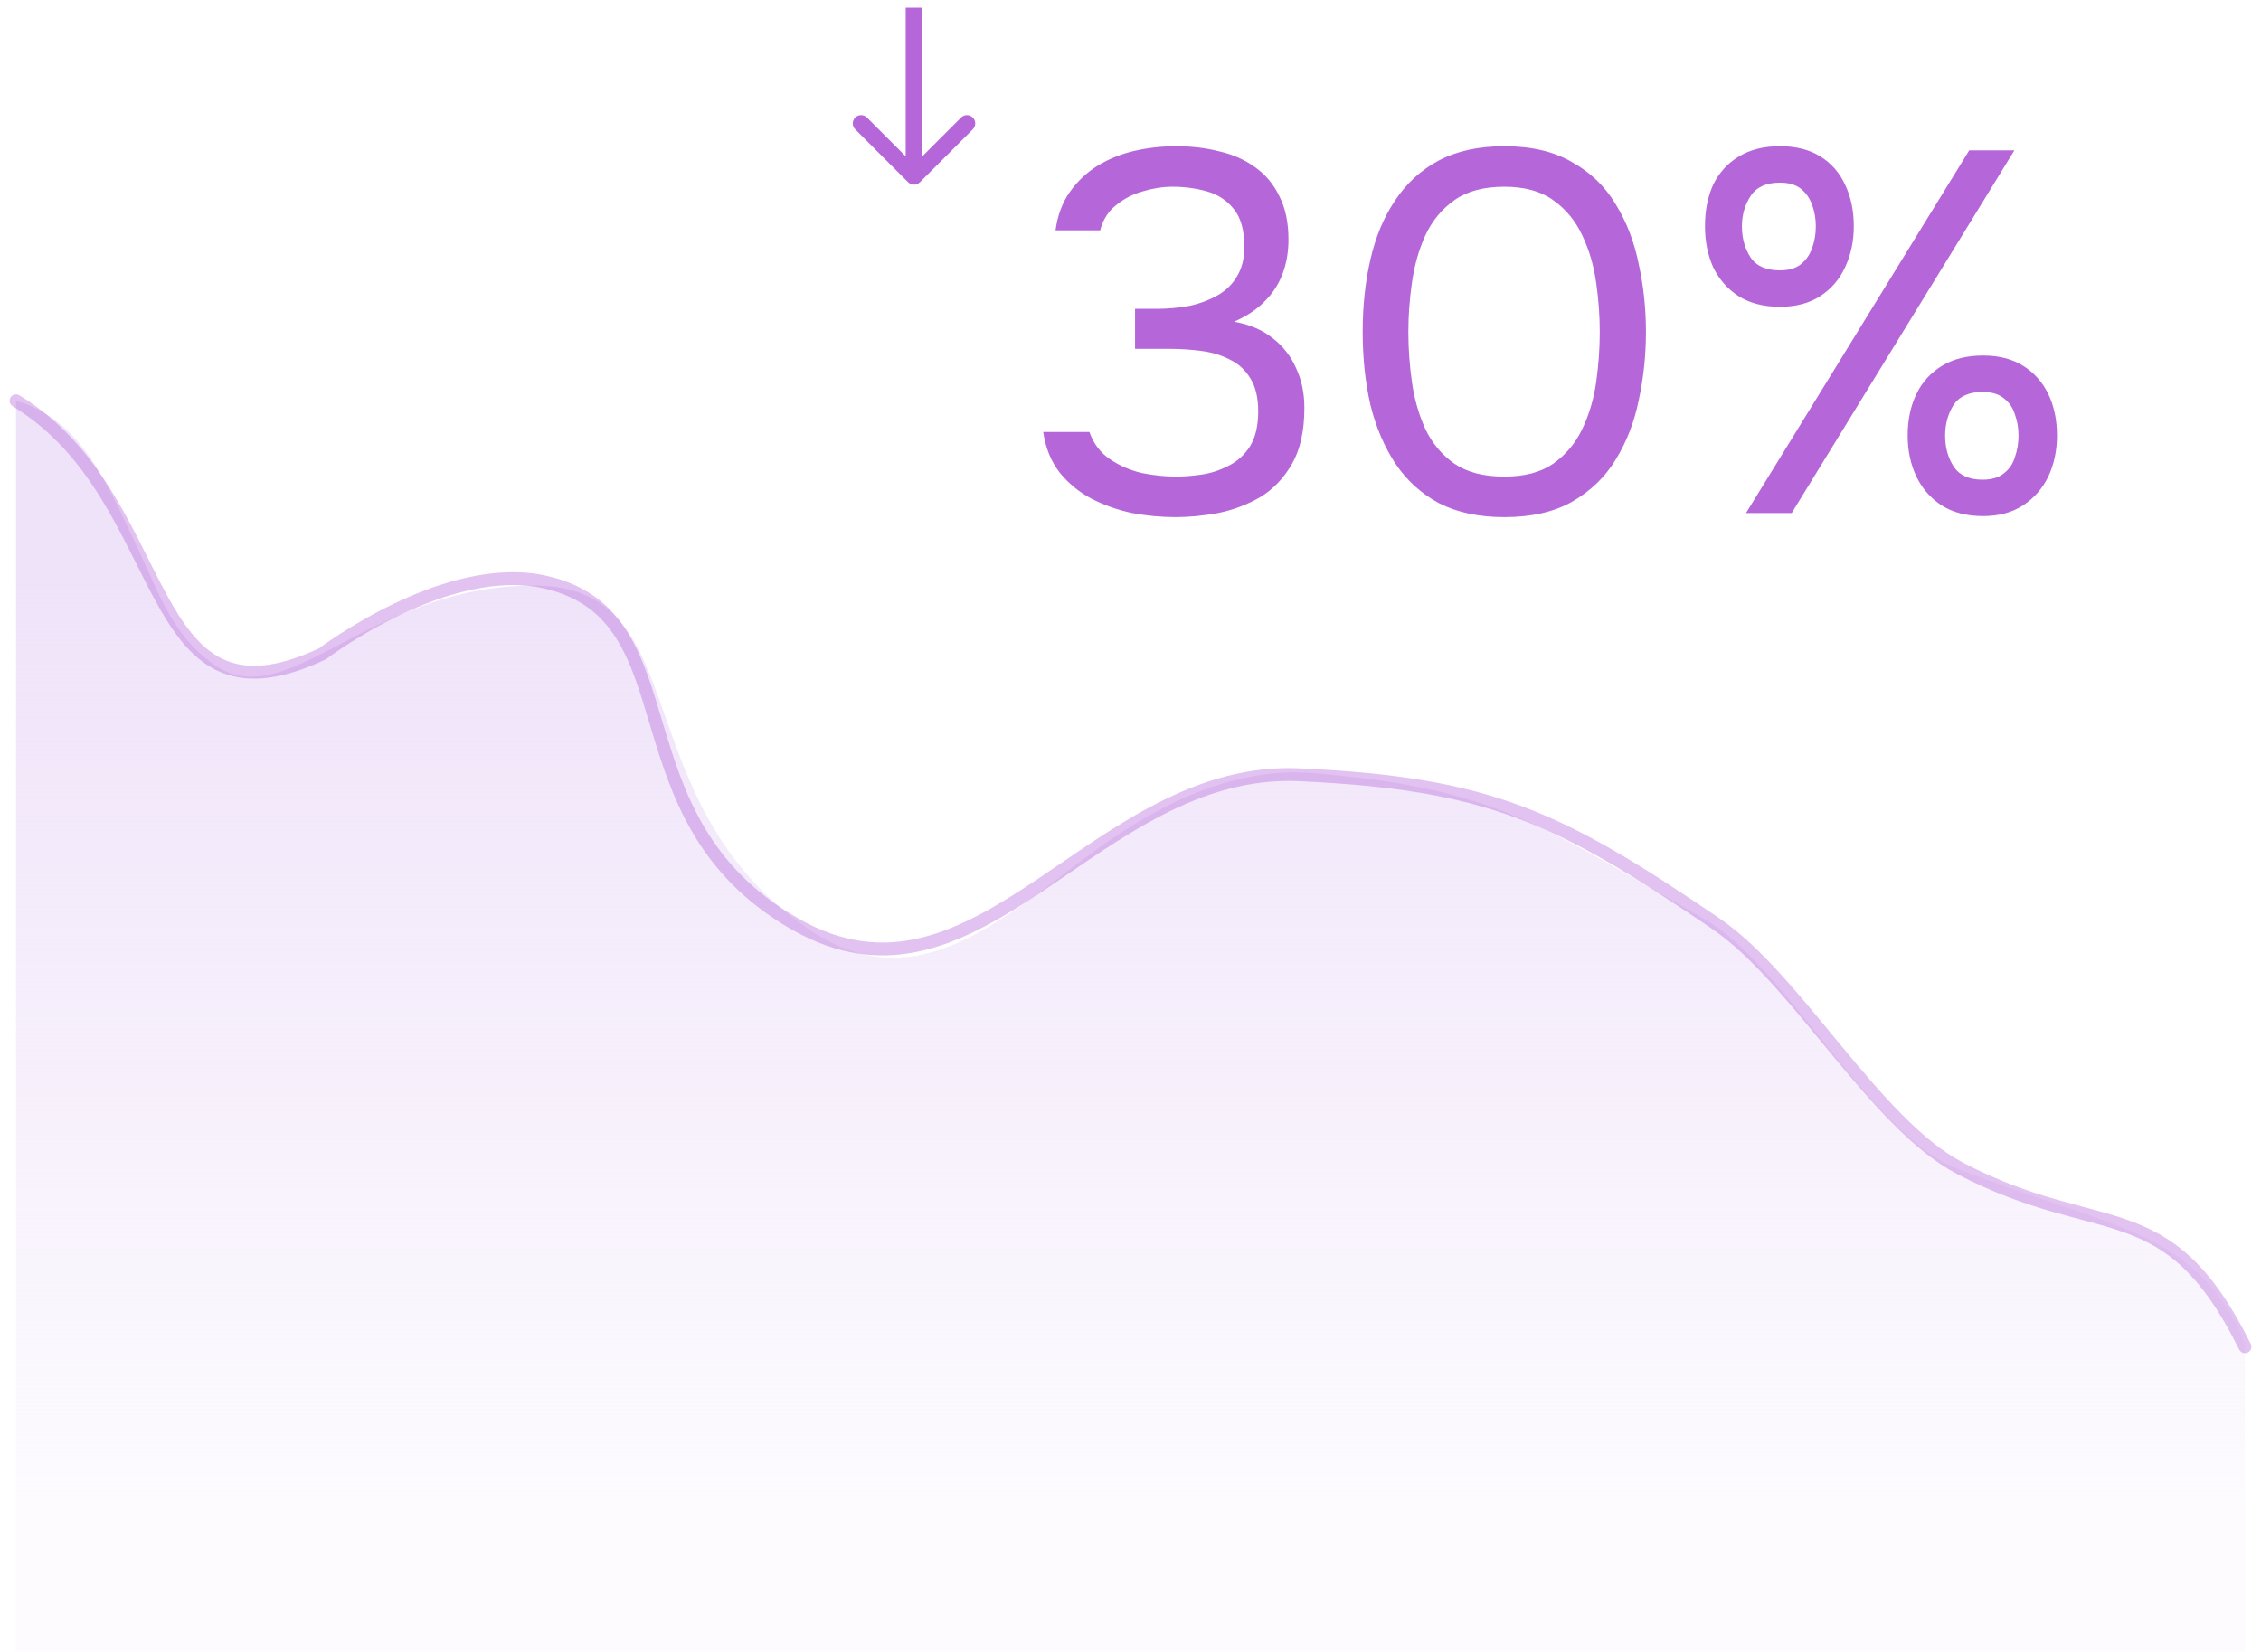
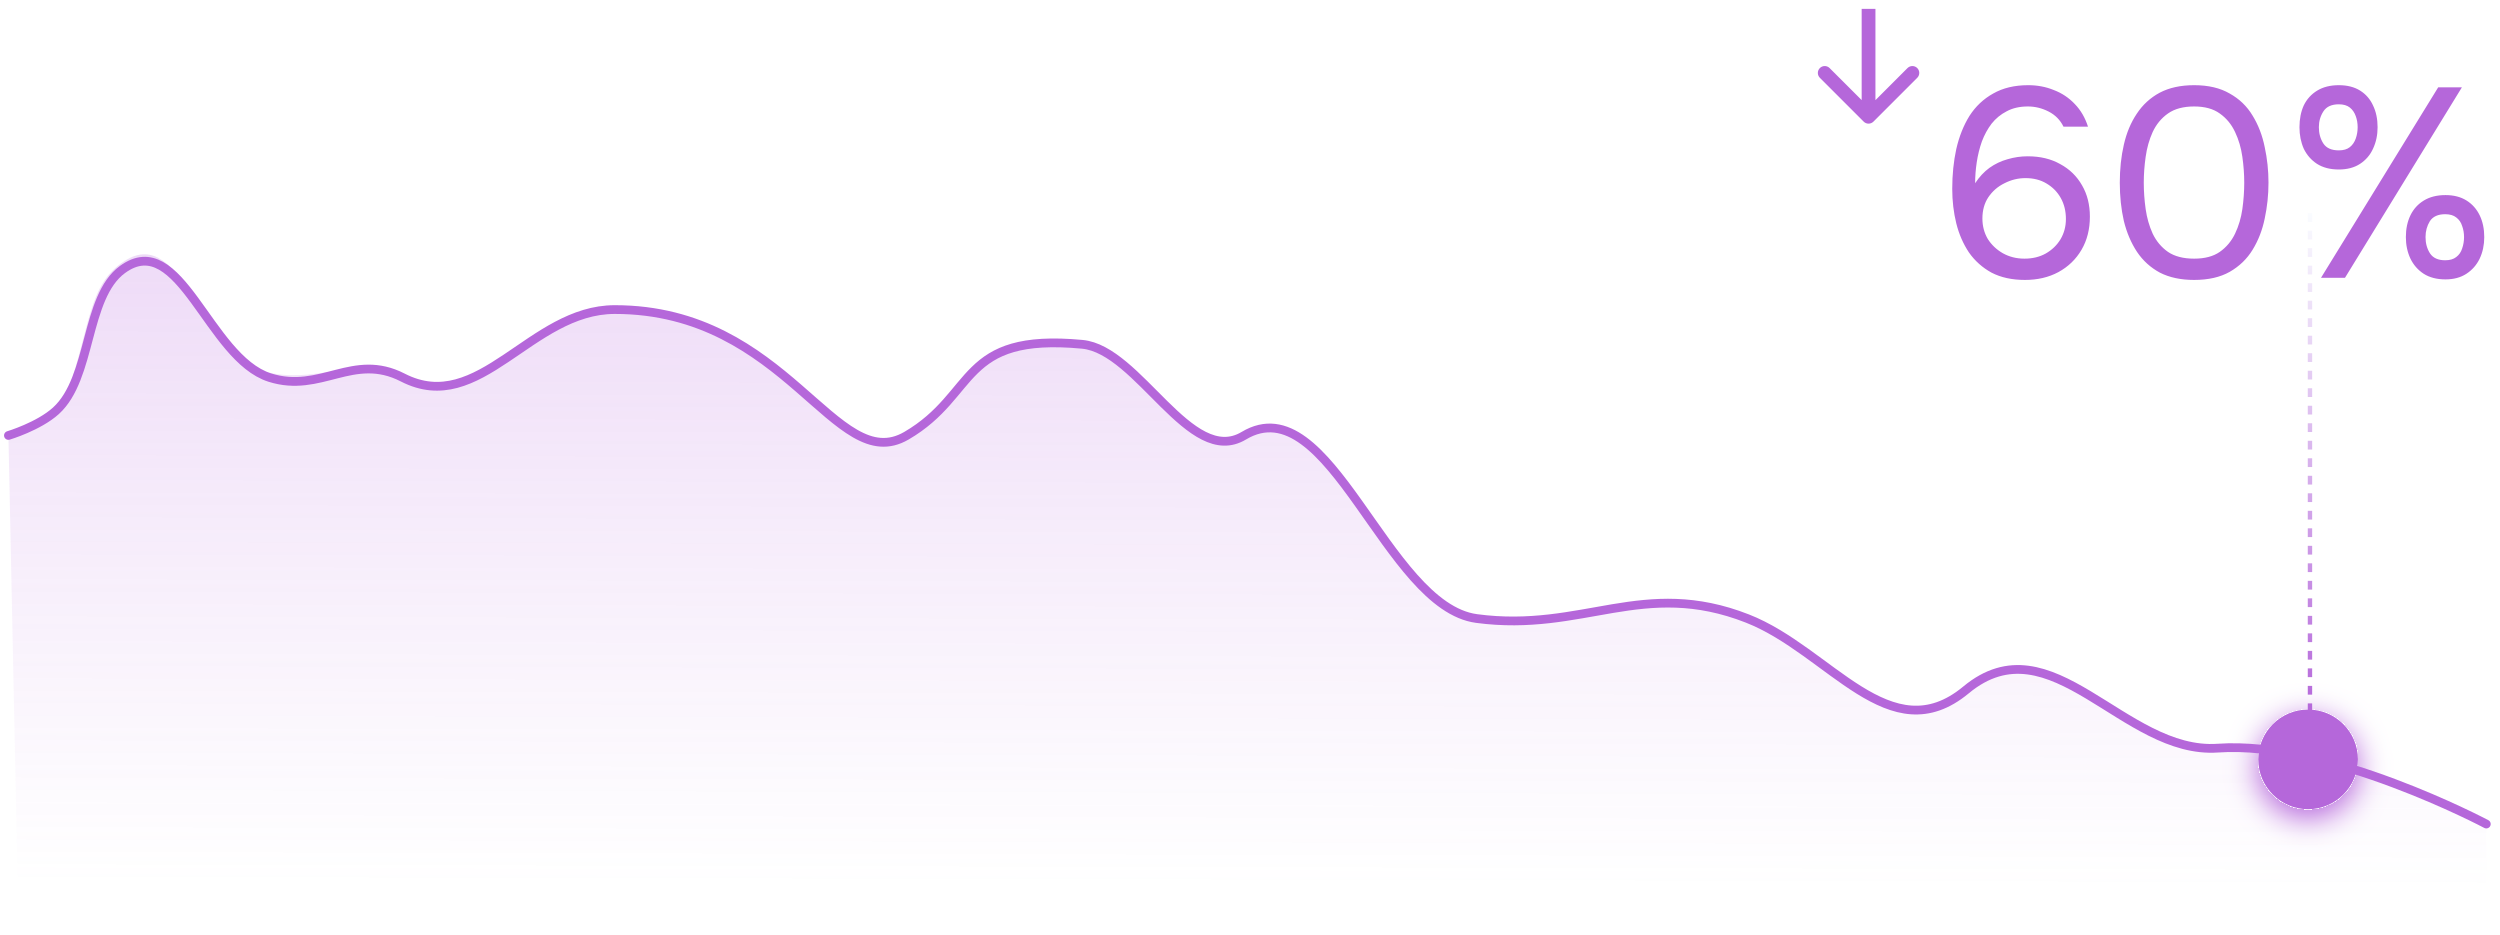
- <svg xmlns="http://www.w3.org/2000/svg" width="141" height="103" viewBox="0 0 141 103" fill="none">
-   <path d="M73.312 32.256C72.416 32.256 71.509 32.171 70.592 32C69.696 31.808 68.853 31.509 68.064 31.104C67.296 30.699 66.635 30.155 66.08 29.472C65.547 28.789 65.205 27.947 65.056 26.944H67.936C68.192 27.669 68.619 28.235 69.216 28.64C69.813 29.045 70.475 29.333 71.2 29.504C71.947 29.653 72.661 29.728 73.344 29.728C73.835 29.728 74.368 29.685 74.944 29.6C75.52 29.515 76.075 29.333 76.608 29.056C77.163 28.779 77.611 28.373 77.952 27.84C78.293 27.285 78.464 26.56 78.464 25.664C78.464 24.811 78.304 24.128 77.984 23.616C77.664 23.083 77.237 22.688 76.704 22.432C76.171 22.155 75.573 21.973 74.912 21.888C74.272 21.803 73.621 21.76 72.96 21.76H70.784V19.264H72.096C72.843 19.264 73.547 19.2 74.208 19.072C74.869 18.923 75.456 18.699 75.968 18.4C76.48 18.101 76.875 17.707 77.152 17.216C77.451 16.725 77.6 16.117 77.6 15.392C77.6 14.347 77.376 13.557 76.928 13.024C76.501 12.491 75.947 12.128 75.264 11.936C74.581 11.744 73.867 11.648 73.12 11.648C72.523 11.648 71.904 11.744 71.264 11.936C70.645 12.107 70.091 12.395 69.6 12.8C69.109 13.184 68.779 13.707 68.608 14.368H65.824C65.952 13.429 66.251 12.629 66.72 11.968C67.189 11.307 67.765 10.763 68.448 10.336C69.152 9.909 69.92 9.6 70.752 9.408C71.605 9.216 72.469 9.12 73.344 9.12C74.304 9.12 75.2 9.227 76.032 9.44C76.885 9.632 77.632 9.963 78.272 10.432C78.912 10.88 79.413 11.477 79.776 12.224C80.16 12.971 80.352 13.877 80.352 14.944C80.352 15.733 80.224 16.459 79.968 17.12C79.712 17.781 79.328 18.357 78.816 18.848C78.325 19.339 77.707 19.744 76.96 20.064C77.92 20.235 78.72 20.576 79.36 21.088C80.021 21.6 80.512 22.229 80.832 22.976C81.173 23.701 81.344 24.523 81.344 25.44C81.344 26.869 81.088 28.032 80.576 28.928C80.064 29.824 79.403 30.517 78.592 31.008C77.781 31.477 76.907 31.808 75.968 32C75.029 32.171 74.144 32.256 73.312 32.256ZM93.812 32.256C92.234 32.256 90.879 31.968 89.748 31.392C88.639 30.795 87.732 29.973 87.028 28.928C86.324 27.861 85.802 26.635 85.46 25.248C85.14 23.84 84.98 22.325 84.98 20.704C84.98 19.083 85.14 17.579 85.46 16.192C85.78 14.784 86.292 13.557 86.996 12.512C87.7 11.445 88.607 10.613 89.716 10.016C90.847 9.419 92.212 9.12 93.812 9.12C95.498 9.12 96.906 9.451 98.036 10.112C99.188 10.752 100.095 11.627 100.756 12.736C101.439 13.845 101.919 15.093 102.196 16.48C102.495 17.845 102.644 19.253 102.644 20.704C102.644 22.155 102.495 23.573 102.196 24.96C101.919 26.325 101.439 27.563 100.756 28.672C100.095 29.76 99.188 30.635 98.036 31.296C96.906 31.936 95.498 32.256 93.812 32.256ZM93.812 29.728C95.071 29.728 96.084 29.461 96.852 28.928C97.642 28.373 98.25 27.648 98.676 26.752C99.103 25.856 99.391 24.885 99.54 23.84C99.69 22.773 99.764 21.728 99.764 20.704C99.764 19.701 99.69 18.677 99.54 17.632C99.391 16.565 99.103 15.584 98.676 14.688C98.25 13.771 97.642 13.035 96.852 12.48C96.084 11.925 95.071 11.648 93.812 11.648C92.532 11.648 91.498 11.925 90.708 12.48C89.919 13.035 89.311 13.771 88.884 14.688C88.479 15.584 88.202 16.565 88.052 17.632C87.903 18.677 87.828 19.701 87.828 20.704C87.828 21.728 87.903 22.773 88.052 23.84C88.202 24.885 88.479 25.856 88.884 26.752C89.311 27.648 89.919 28.373 90.708 28.928C91.498 29.461 92.532 29.728 93.812 29.728ZM108.886 32L122.806 9.376H125.622L111.734 32H108.886ZM123.67 32.192C122.646 32.192 121.782 31.968 121.078 31.52C120.395 31.072 119.872 30.475 119.51 29.728C119.147 28.96 118.966 28.107 118.966 27.168C118.966 26.187 119.147 25.323 119.51 24.576C119.872 23.829 120.406 23.243 121.11 22.816C121.814 22.389 122.667 22.176 123.67 22.176C124.651 22.176 125.483 22.389 126.166 22.816C126.848 23.243 127.371 23.829 127.734 24.576C128.096 25.323 128.278 26.187 128.278 27.168C128.278 28.107 128.096 28.96 127.734 29.728C127.371 30.475 126.848 31.072 126.166 31.52C125.483 31.968 124.651 32.192 123.67 32.192ZM123.638 29.92C124.192 29.92 124.63 29.792 124.95 29.536C125.291 29.28 125.526 28.939 125.654 28.512C125.803 28.085 125.878 27.637 125.878 27.168C125.878 26.699 125.803 26.261 125.654 25.856C125.526 25.429 125.291 25.088 124.95 24.832C124.63 24.576 124.192 24.448 123.638 24.448C122.784 24.448 122.176 24.725 121.814 25.28C121.472 25.835 121.302 26.464 121.302 27.168C121.302 27.915 121.483 28.565 121.846 29.12C122.208 29.653 122.806 29.92 123.638 29.92ZM110.998 19.136C109.974 19.136 109.11 18.912 108.406 18.464C107.723 18.016 107.2 17.419 106.838 16.672C106.496 15.904 106.326 15.051 106.326 14.112C106.326 13.131 106.496 12.267 106.838 11.52C107.2 10.773 107.734 10.187 108.438 9.76C109.142 9.333 109.995 9.12 110.998 9.12C112 9.12 112.843 9.333 113.526 9.76C114.208 10.187 114.72 10.773 115.062 11.52C115.424 12.267 115.606 13.131 115.606 14.112C115.606 15.051 115.424 15.904 115.062 16.672C114.72 17.419 114.208 18.016 113.526 18.464C112.843 18.912 112 19.136 110.998 19.136ZM110.998 16.864C111.552 16.864 111.99 16.736 112.31 16.48C112.63 16.224 112.864 15.883 113.014 15.456C113.163 15.029 113.238 14.581 113.238 14.112C113.238 13.643 113.163 13.205 113.014 12.8C112.864 12.373 112.63 12.032 112.31 11.776C111.99 11.52 111.552 11.392 110.998 11.392C110.144 11.392 109.536 11.669 109.174 12.224C108.811 12.779 108.63 13.408 108.63 14.112C108.63 14.859 108.811 15.509 109.174 16.064C109.536 16.597 110.144 16.864 110.998 16.864Z" fill="#B567DA" />
-   <path d="M33.284 36.523C22.996 36.523 17.948 44.673 13.356 41.459C10.702 39.602 9.867 36.883 8.722 34.48C6.675 30.182 5.127 26.197 1 25V103H140V83.967C140 83.967 139.219 80.75 135.624 78.257C132.642 76.189 127.403 75.034 121.981 72.864C116.628 70.721 111.367 60.236 106.28 57.32C96.228 51.557 93.361 49.156 81.859 48.223C76.678 47.803 71.776 50.412 67.668 53.513C61.933 57.844 56.789 62.315 50.422 57.955C38.736 49.951 43.572 36.523 33.284 36.523Z" fill="url(#paint0_linear_10316_1023)" />
-   <path d="M1 25C11.003 31.091 8.623 46.19 20.117 40.779C20.117 40.779 27.846 34.872 34.057 36.32C43.374 38.492 38.03 51.007 49.562 57.624C61.095 64.242 68.245 47.727 81.054 48.326C92.772 48.873 97.108 50.858 107.021 57.624C112.095 61.088 116.906 70.097 122.267 72.893C131.054 77.476 135.141 74.209 140 84" stroke="#B567DA" stroke-opacity="0.4" stroke-width="0.802" stroke-linecap="round" />
-   <path d="M56.633 11.367C56.836 11.569 57.164 11.569 57.367 11.367L60.667 8.067C60.869 7.864 60.869 7.536 60.667 7.333C60.464 7.131 60.136 7.131 59.934 7.333L57 10.267L54.066 7.333C53.864 7.131 53.536 7.131 53.333 7.333C53.131 7.536 53.131 7.864 53.333 8.067L56.633 11.367ZM57.519 1L57.519 0.481L56.481 0.481L56.481 1L57.519 1ZM57.519 11L57.519 1L56.481 1L56.481 11L57.519 11Z" fill="#B567DA" />
+ <svg xmlns="http://www.w3.org/2000/svg" width="297" height="111" viewBox="0 0 297 111" fill="none">
+   <path d="M7.69 47.699C6.826 50.167 1 51.694 1 51.694L2.223 110.939L295.373 110.939V98.3C295.373 98.3 277.916 88.117 264.794 88.922C253.637 89.608 246.121 76.365 237.069 80.36C221.753 87.121 228.915 86.068 210.16 75.06C198.88 68.439 190.065 74.236 175.504 73.837C164.691 73.54 158.866 46.102 147.399 52.094C141.045 55.415 136.139 41.167 128.116 40.508C113.512 39.31 114.023 49.849 106.471 52.494C100.71 54.511 97.025 46.501 87.187 40.109C83.819 38.536 81.136 37.241 75.774 36.513C65.716 35.148 56.535 48.983 47.438 44.903C41.541 42.257 37.351 45.784 31.303 44.104C24.042 42.086 21.647 26.634 14.839 30.977C10.378 33.823 10.839 38.708 7.69 47.699Z" fill="url(#paint0_linear_5313_33832)" fill-opacity="0.2" />
+   <path d="M1 51.733C1 51.733 4.602 50.655 6.645 48.802C10.954 44.891 10.069 35.294 14.547 32.018C21.383 27.017 24.756 42.53 32.046 44.853C38.118 46.788 41.929 41.807 47.851 44.853C56.983 49.55 63.013 36.776 73.034 36.776C93.552 36.776 99.217 56.7 107.684 51.764C116.151 46.828 113.907 39.524 128.569 40.904C135.303 41.537 141.381 55.588 147.761 51.765C157.997 45.63 164.63 72.038 175.42 73.481C188.083 75.174 195.201 68.625 207.594 73.483C217.35 77.308 224.527 89.462 233.56 81.965C243.688 73.558 252.274 89.667 263.476 88.878C276.651 87.951 295.373 97.897 295.373 97.897" stroke="#B567DA" stroke-width="1.04" stroke-linecap="round" />
+   <g filter="url(#filter0_bd_5313_33832)">
+     <circle cx="274.201" cy="90.213" r="5.92" fill="#B567DA" />
+   </g>
+   <line x1="274.424" y1="25.324" x2="274.424" y2="84.851" stroke="url(#paint1_linear_5313_33832)" stroke-width="0.52" stroke-dasharray="1.04 1.04" />
+   <path d="M221.406 14.45C221.725 14.769 222.243 14.769 222.563 14.45L227.769 9.243C228.089 8.924 228.089 8.406 227.769 8.086C227.45 7.767 226.932 7.767 226.612 8.086L221.984 12.714L217.357 8.086C217.037 7.767 216.519 7.767 216.2 8.086C215.88 8.406 215.88 8.924 216.2 9.243L221.406 14.45ZM222.802 1.871L222.802 1.053L221.166 1.053L221.166 1.871L222.802 1.871ZM222.802 13.871L222.802 1.871L221.166 1.871L221.166 13.871L222.802 13.871Z" fill="#B567DA" />
+   <path d="M240.566 33.256C239.03 33.256 237.708 32.968 236.598 32.392C235.51 31.795 234.614 30.995 233.91 29.992C233.228 28.968 232.726 27.816 232.406 26.536C232.086 25.235 231.926 23.869 231.926 22.44C231.926 20.755 232.086 19.176 232.406 17.704C232.748 16.211 233.27 14.899 233.974 13.768C234.7 12.637 235.638 11.752 236.79 11.112C237.942 10.451 239.329 10.12 240.95 10.12C242.038 10.12 243.052 10.312 243.99 10.696C244.95 11.059 245.782 11.613 246.486 12.36C247.19 13.085 247.713 13.981 248.054 15.048H245.142C244.758 14.259 244.172 13.661 243.382 13.256C242.593 12.851 241.772 12.648 240.918 12.648C239.937 12.648 239.094 12.84 238.39 13.224C237.686 13.587 237.089 14.077 236.598 14.696C236.129 15.315 235.745 16.019 235.446 16.808C235.169 17.597 234.966 18.419 234.838 19.272C234.71 20.125 234.646 20.957 234.646 21.768C235.137 21.021 235.702 20.413 236.342 19.944C237.004 19.475 237.718 19.133 238.486 18.92C239.276 18.685 240.076 18.568 240.886 18.568C242.38 18.568 243.67 18.877 244.758 19.496C245.868 20.093 246.732 20.936 247.35 22.024C247.969 23.091 248.278 24.328 248.278 25.736C248.278 27.229 247.948 28.541 247.286 29.672C246.625 30.803 245.708 31.688 244.534 32.328C243.382 32.947 242.06 33.256 240.566 33.256ZM240.502 30.728C241.462 30.728 242.305 30.525 243.03 30.12C243.777 29.693 244.364 29.128 244.79 28.424C245.217 27.699 245.43 26.899 245.43 26.024C245.43 25.085 245.228 24.253 244.822 23.528C244.417 22.803 243.852 22.227 243.126 21.8C242.422 21.373 241.59 21.16 240.63 21.16C239.756 21.16 238.924 21.363 238.134 21.768C237.345 22.152 236.705 22.707 236.214 23.432C235.745 24.136 235.51 24.979 235.51 25.96C235.51 26.856 235.724 27.667 236.15 28.392C236.598 29.096 237.196 29.661 237.942 30.088C238.71 30.515 239.564 30.728 240.502 30.728ZM260.664 33.256C259.085 33.256 257.73 32.968 256.6 32.392C255.49 31.795 254.584 30.973 253.88 29.928C253.176 28.861 252.653 27.635 252.312 26.248C251.992 24.84 251.832 23.325 251.832 21.704C251.832 20.083 251.992 18.579 252.312 17.192C252.632 15.784 253.144 14.557 253.848 13.512C254.552 12.445 255.458 11.613 256.568 11.016C257.698 10.419 259.064 10.12 260.664 10.12C262.349 10.12 263.757 10.451 264.888 11.112C266.04 11.752 266.946 12.627 267.608 13.736C268.29 14.845 268.77 16.093 269.048 17.48C269.346 18.845 269.496 20.253 269.496 21.704C269.496 23.155 269.346 24.573 269.048 25.96C268.77 27.325 268.29 28.563 267.608 29.672C266.946 30.76 266.04 31.635 264.888 32.296C263.757 32.936 262.349 33.256 260.664 33.256ZM260.664 30.728C261.922 30.728 262.936 30.461 263.704 29.928C264.493 29.373 265.101 28.648 265.528 27.752C265.954 26.856 266.242 25.885 266.392 24.84C266.541 23.773 266.616 22.728 266.616 21.704C266.616 20.701 266.541 19.677 266.392 18.632C266.242 17.565 265.954 16.584 265.528 15.688C265.101 14.771 264.493 14.035 263.704 13.48C262.936 12.925 261.922 12.648 260.664 12.648C259.384 12.648 258.349 12.925 257.56 13.48C256.77 14.035 256.162 14.771 255.736 15.688C255.33 16.584 255.053 17.565 254.904 18.632C254.754 19.677 254.68 20.701 254.68 21.704C254.68 22.728 254.754 23.773 254.904 24.84C255.053 25.885 255.33 26.856 255.736 27.752C256.162 28.648 256.77 29.373 257.56 29.928C258.349 30.461 259.384 30.728 260.664 30.728ZM275.737 33L289.657 10.376H292.473L278.585 33H275.737ZM290.521 33.192C289.497 33.192 288.633 32.968 287.929 32.52C287.246 32.072 286.724 31.475 286.361 30.728C285.998 29.96 285.817 29.107 285.817 28.168C285.817 27.187 285.998 26.323 286.361 25.576C286.724 24.829 287.257 24.243 287.961 23.816C288.665 23.389 289.518 23.176 290.521 23.176C291.502 23.176 292.334 23.389 293.017 23.816C293.7 24.243 294.222 24.829 294.585 25.576C294.948 26.323 295.129 27.187 295.129 28.168C295.129 29.107 294.948 29.96 294.585 30.728C294.222 31.475 293.7 32.072 293.017 32.52C292.334 32.968 291.502 33.192 290.521 33.192ZM290.489 30.92C291.044 30.92 291.481 30.792 291.801 30.536C292.142 30.28 292.377 29.939 292.505 29.512C292.654 29.085 292.729 28.637 292.729 28.168C292.729 27.699 292.654 27.261 292.505 26.856C292.377 26.429 292.142 26.088 291.801 25.832C291.481 25.576 291.044 25.448 290.489 25.448C289.636 25.448 289.028 25.725 288.665 26.28C288.324 26.835 288.153 27.464 288.153 28.168C288.153 28.915 288.334 29.565 288.697 30.12C289.06 30.653 289.657 30.92 290.489 30.92ZM277.849 20.136C276.825 20.136 275.961 19.912 275.257 19.464C274.574 19.016 274.052 18.419 273.689 17.672C273.348 16.904 273.177 16.051 273.177 15.112C273.177 14.131 273.348 13.267 273.689 12.52C274.052 11.773 274.585 11.187 275.289 10.76C275.993 10.333 276.846 10.12 277.849 10.12C278.852 10.12 279.694 10.333 280.377 10.76C281.06 11.187 281.572 11.773 281.913 12.52C282.276 13.267 282.457 14.131 282.457 15.112C282.457 16.051 282.276 16.904 281.913 17.672C281.572 18.419 281.06 19.016 280.377 19.464C279.694 19.912 278.852 20.136 277.849 20.136ZM277.849 17.864C278.404 17.864 278.841 17.736 279.161 17.48C279.481 17.224 279.716 16.883 279.865 16.456C280.014 16.029 280.089 15.581 280.089 15.112C280.089 14.643 280.014 14.205 279.865 13.8C279.716 13.373 279.481 13.032 279.161 12.776C278.841 12.52 278.404 12.392 277.849 12.392C276.996 12.392 276.388 12.669 276.025 13.224C275.662 13.779 275.481 14.408 275.481 15.112C275.481 15.859 275.662 16.509 276.025 17.064C276.388 17.597 276.996 17.864 277.849 17.864Z" fill="#B567DA" />
  <defs>
-     <linearGradient id="paint0_linear_10316_1023" x1="70.828" y1="36.185" x2="70.828" y2="93.343" gradientUnits="userSpaceOnUse">
-       <stop stop-color="#EFE3F9" />
-       <stop offset="1" stop-color="#EFE3F9" stop-opacity="0.15" />
+     <filter id="filter0_bd_5313_33832" x="247.487" y="63.499" width="53.428" height="53.428" filterUnits="userSpaceOnUse" color-interpolation-filters="sRGB">
+       <feFlood flood-opacity="0" result="BackgroundImageFix" />
+       <feGaussianBlur in="BackgroundImageFix" stdDeviation="10.397" />
+       <feComposite in2="SourceAlpha" operator="in" result="effect1_backgroundBlur_5313_33832" />
+       <feColorMatrix in="SourceAlpha" type="matrix" values="0 0 0 0 0 0 0 0 0 0 0 0 0 0 0 0 0 0 127 0" result="hardAlpha" />
+       <feOffset dy="1.04" />
+       <feGaussianBlur stdDeviation="1.74" />
+       <feComposite in2="hardAlpha" operator="out" />
+       <feColorMatrix type="matrix" values="0 0 0 0 0.711 0 0 0 0 0.403 0 0 0 0 0.857 0 0 0 1 0" />
+       <feBlend mode="normal" in2="effect1_backgroundBlur_5313_33832" result="effect2_dropShadow_5313_33832" />
+       <feBlend mode="normal" in="SourceGraphic" in2="effect2_dropShadow_5313_33832" result="shape" />
+     </filter>
+     <linearGradient id="paint0_linear_5313_33832" x1="148.359" y1="30.12" x2="148.181" y2="105.232" gradientUnits="userSpaceOnUse">
+       <stop stop-color="#AC4BD9" />
+       <stop offset="1" stop-color="#B567DA" stop-opacity="0" />
+     </linearGradient>
+     <linearGradient id="paint1_linear_5313_33832" x1="273.664" y1="84.851" x2="273.664" y2="25.324" gradientUnits="userSpaceOnUse">
+       <stop stop-color="#B567DA" />
+       <stop offset="1" stop-color="#FAFCFF" />
    </linearGradient>
  </defs>
</svg>
